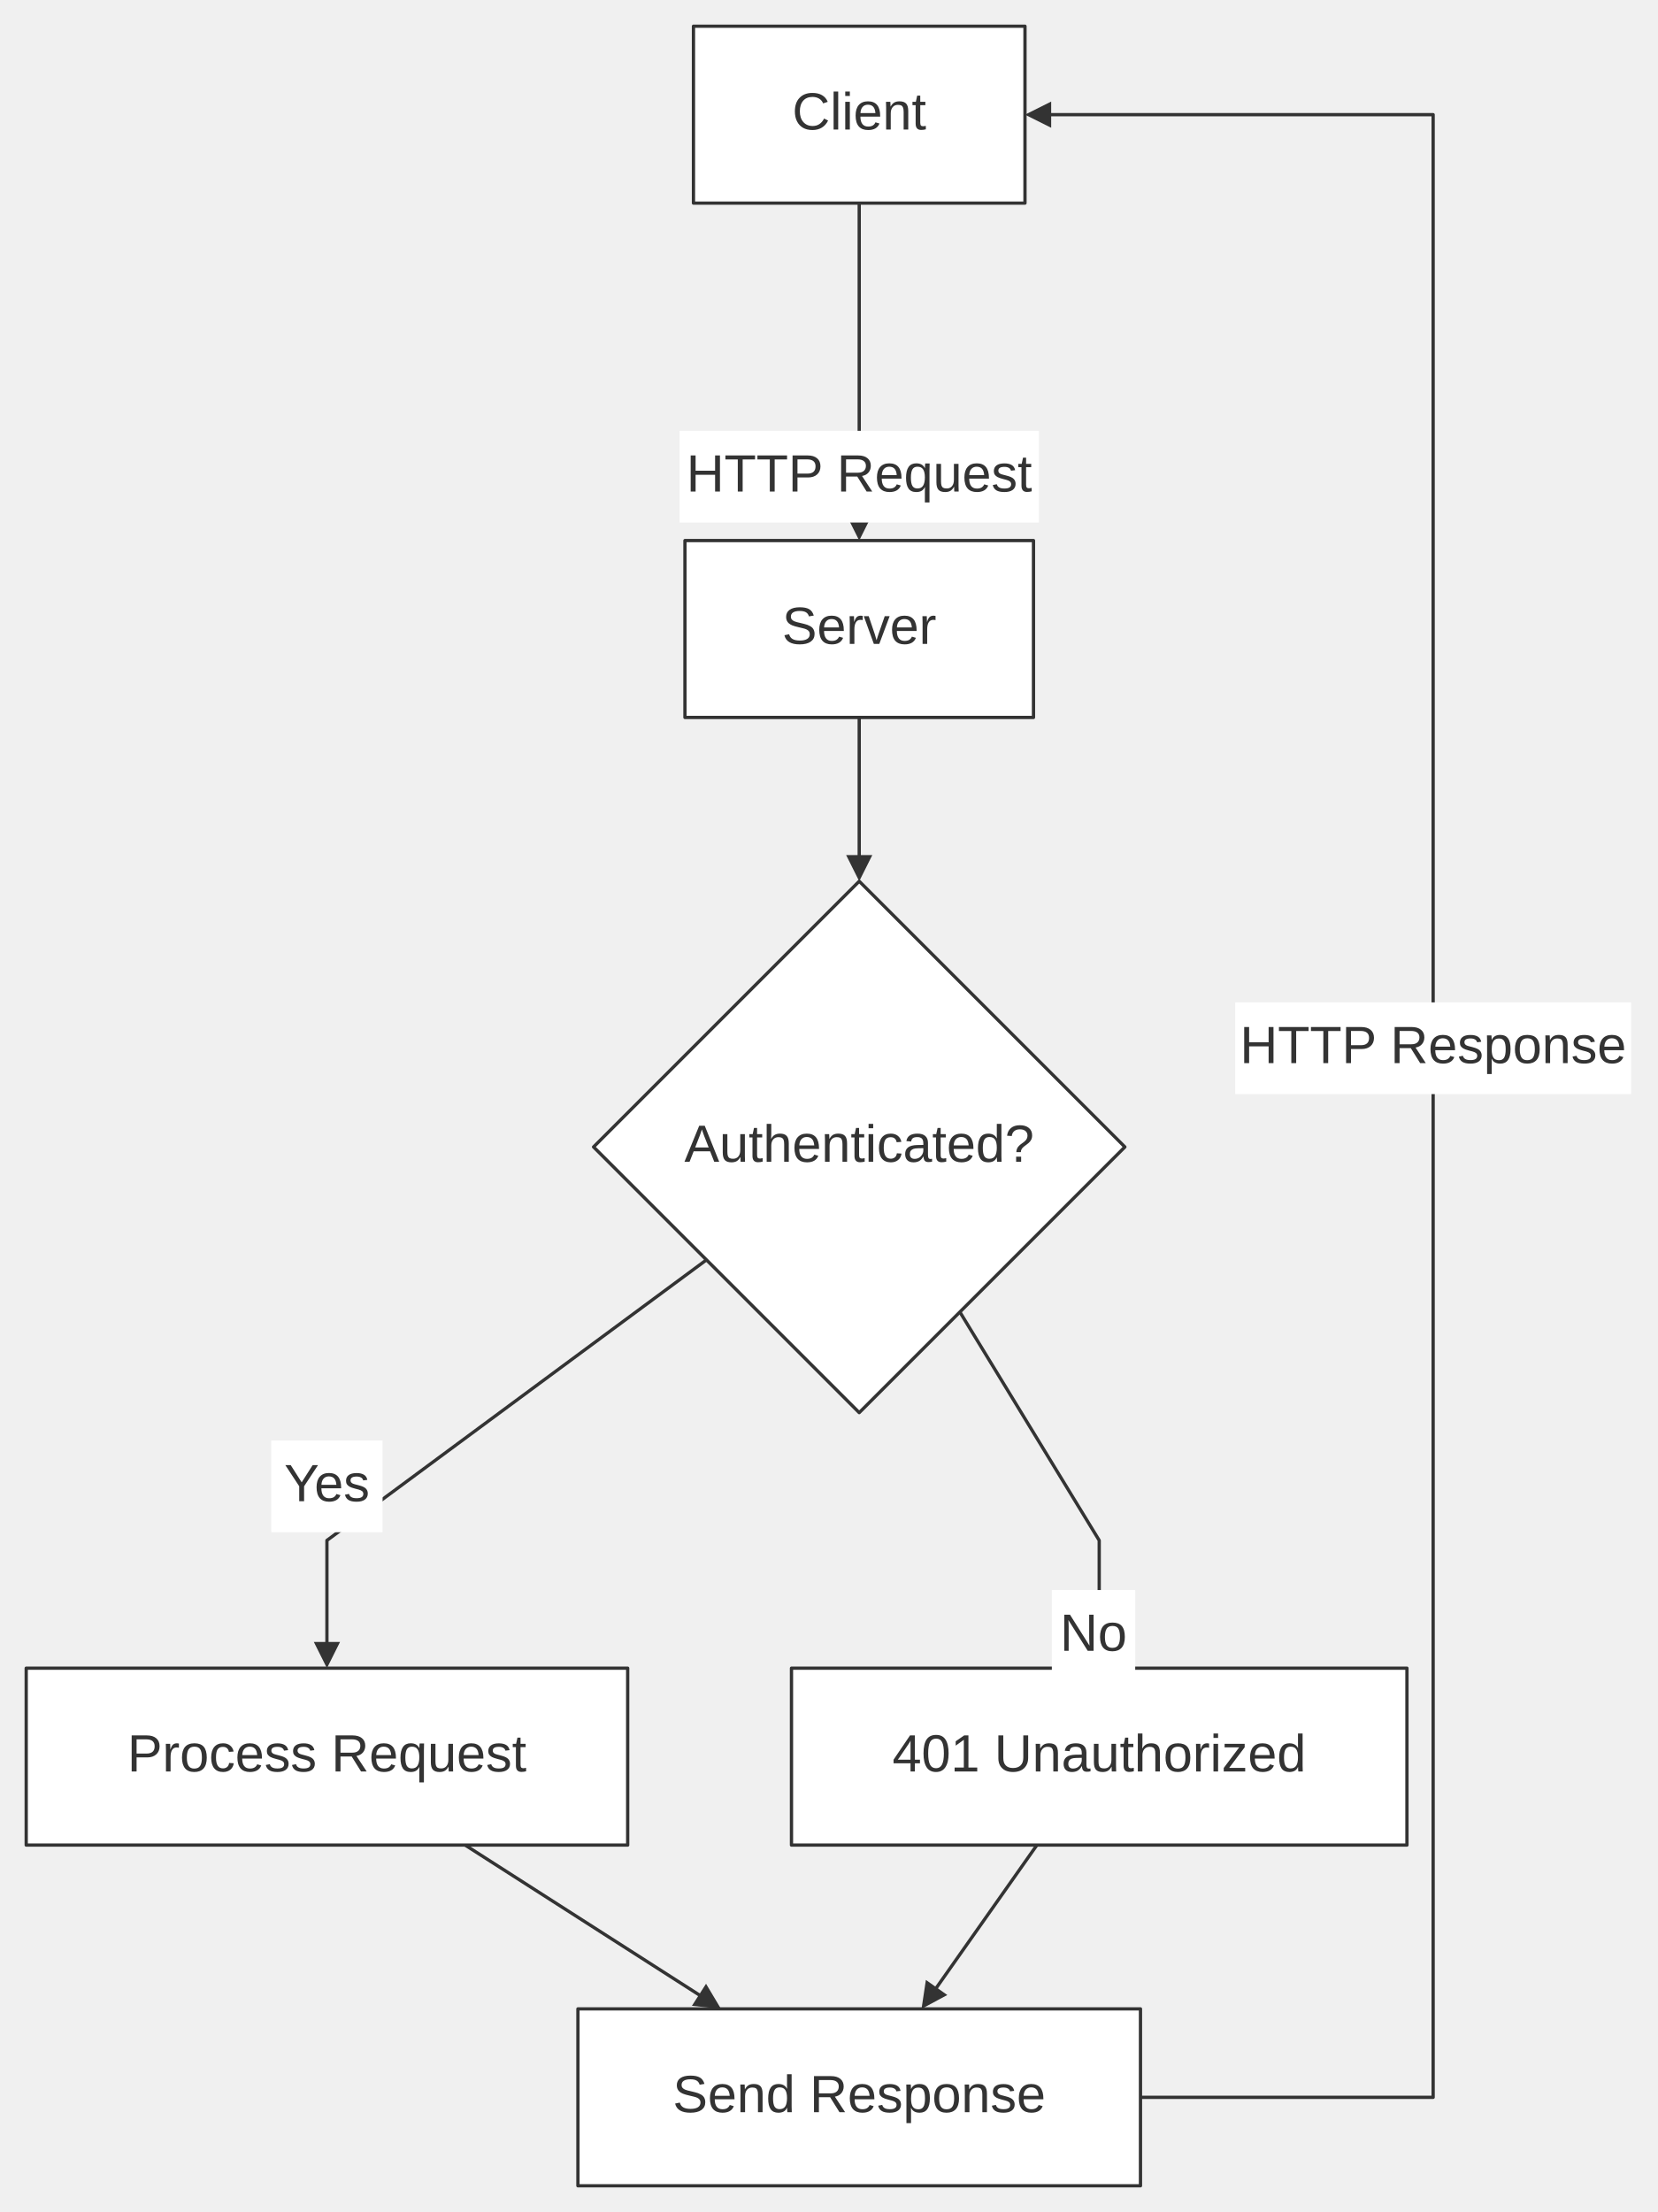
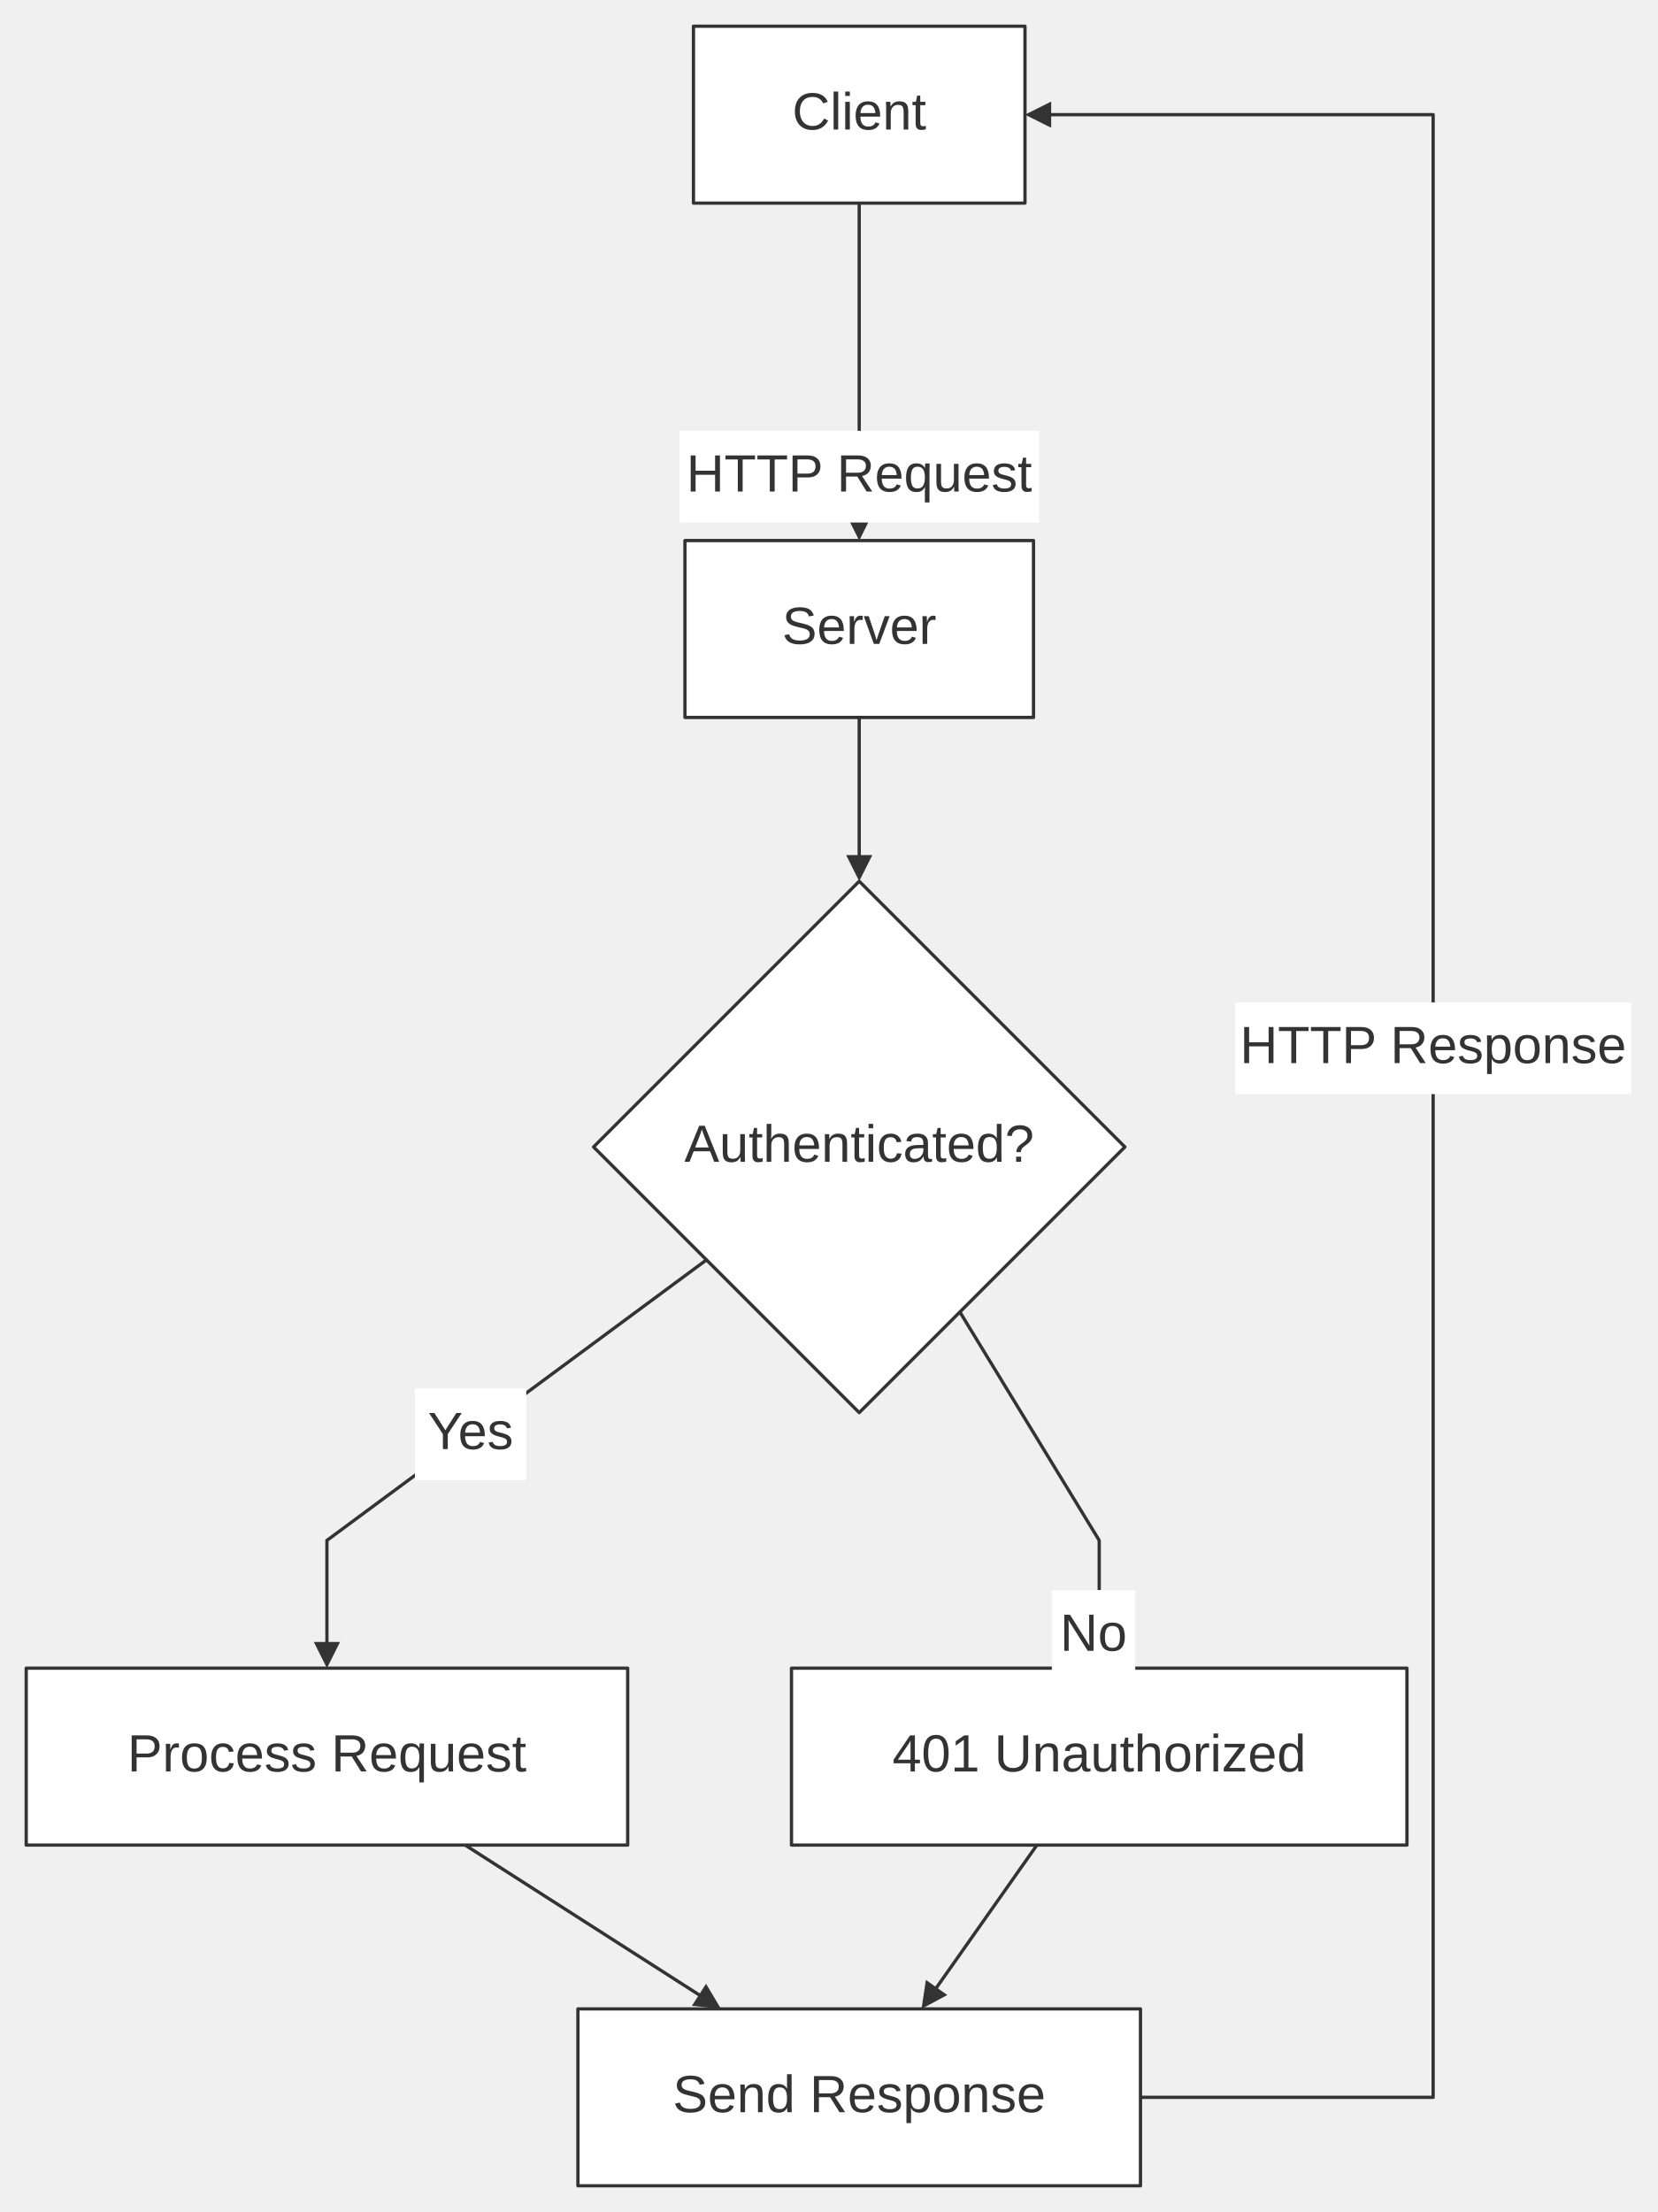
<svg xmlns="http://www.w3.org/2000/svg" width="100%" viewBox="0 0 505.91 675.20" style="max-width: 505.91px; background-color: transparent;" font-family="&quot;trebuchet ms&quot;, verdana, arial, sans-serif" font-size="16.00">
  <defs>
    <marker id="arrowhead" viewBox="0 0 10.00 10.00" refX="5.00" refY="5.00" markerWidth="8.00" markerHeight="8.00" orient="auto-start-reverse" markerUnits="userSpaceOnUse">
      <path d="M 0 0 L 10.00 5.00 L 0 10.00 z" fill="#333" />
    </marker>
  </defs>
  <g transform="translate(0.00,0.00)">
    <g class="edgePaths">
      <path d="M262.29,62.00 L262.29,101.00 L262.29,161.00" stroke="#333" stroke-width="1.00" fill="none" stroke-linecap="round" stroke-linejoin="round" marker-end="url(#arrowhead)" />
      <path d="M262.29,219.00 L262.29,265.00" stroke="#333" stroke-width="1.00" fill="none" stroke-linecap="round" stroke-linejoin="round" marker-end="url(#arrowhead)" />
      <path d="M215.66,384.57 L99.80,470.20 L99.80,505.20" stroke="#333" stroke-width="1.00" fill="none" stroke-linecap="round" stroke-linejoin="round" marker-end="url(#arrowhead)" />
      <path d="M293.02,400.48 L335.55,470.20 L335.55,505.20" stroke="#333" stroke-width="1.00" fill="none" stroke-linecap="round" stroke-linejoin="round" marker-end="url(#arrowhead)" />
      <path d="M141.99,563.20 L216.74,611.05" stroke="#333" stroke-width="1.00" fill="none" stroke-linecap="round" stroke-linejoin="round" marker-end="url(#arrowhead)" />
      <path d="M316.53,563.20 L283.61,609.93" stroke="#333" stroke-width="1.00" fill="none" stroke-linecap="round" stroke-linejoin="round" marker-end="url(#arrowhead)" />
      <path d="M348.16,640.20 L437.49,640.20 L437.49,35.00 L316.89,35.00" stroke="#333" stroke-width="1.00" fill="none" stroke-linecap="round" stroke-linejoin="round" marker-end="url(#arrowhead)" />
    </g>
    <g class="nodes">
      <polygon points="262.29,269.00 343.39,350.10 262.29,431.20 181.19,350.10" fill="white" stroke="#333" stroke-width="1.00" stroke-linejoin="round" />
      <text x="262.29" y="350.10" text-anchor="middle" dominant-baseline="middle" fill="#333">Authenticated?</text>
      <rect x="211.69" y="8.00" width="101.20" height="54.00" fill="white" stroke="#333" stroke-width="1.00" stroke-linejoin="round" />
      <text x="262.29" y="35.00" text-anchor="middle" dominant-baseline="middle" fill="#333">Client</text>
      <rect x="8.00" y="509.20" width="183.61" height="54.00" fill="white" stroke="#333" stroke-width="1.00" stroke-linejoin="round" />
      <text x="99.80" y="536.20" text-anchor="middle" dominant-baseline="middle" fill="#333">Process Request</text>
      <rect x="241.61" y="509.20" width="187.88" height="54.00" fill="white" stroke="#333" stroke-width="1.00" stroke-linejoin="round" />
      <text x="335.55" y="536.20" text-anchor="middle" dominant-baseline="middle" fill="#333">401 Unauthorized</text>
      <rect x="176.42" y="613.20" width="171.73" height="54.00" fill="white" stroke="#333" stroke-width="1.00" stroke-linejoin="round" />
      <text x="262.29" y="640.20" text-anchor="middle" dominant-baseline="middle" fill="#333">Send Response</text>
      <rect x="209.09" y="165.00" width="106.40" height="54.00" fill="white" stroke="#333" stroke-width="1.00" stroke-linejoin="round" />
      <text x="262.29" y="192.00" text-anchor="middle" dominant-baseline="middle" fill="#333">Server</text>
    </g>
    <g class="edgeLabels">
      <rect x="207.44" y="131.50" width="109.71" height="28.00" fill="white" />
      <text x="262.29" y="145.50" text-anchor="middle" dominant-baseline="middle" fill="#333">HTTP Request</text>
-       <rect x="82.81" y="439.70" width="33.98" height="28.00" fill="white" />
-       <text x="99.80" y="453.70" text-anchor="middle" dominant-baseline="middle" fill="#333">Yes</text>
+       <rect x="126.67" y="423.79" width="33.98" height="28.00" fill="white" />
+       <text x="143.66" y="437.79" text-anchor="middle" dominant-baseline="middle" fill="#333">Yes</text>
      <rect x="321.09" y="485.35" width="25.45" height="28.00" fill="white" />
      <text x="333.81" y="499.35" text-anchor="middle" dominant-baseline="middle" fill="#333">No</text>
      <rect x="377.07" y="305.97" width="120.84" height="28.00" fill="white" />
      <text x="437.49" y="319.97" text-anchor="middle" dominant-baseline="middle" fill="#333">HTTP Response</text>
    </g>
  </g>
</svg>
